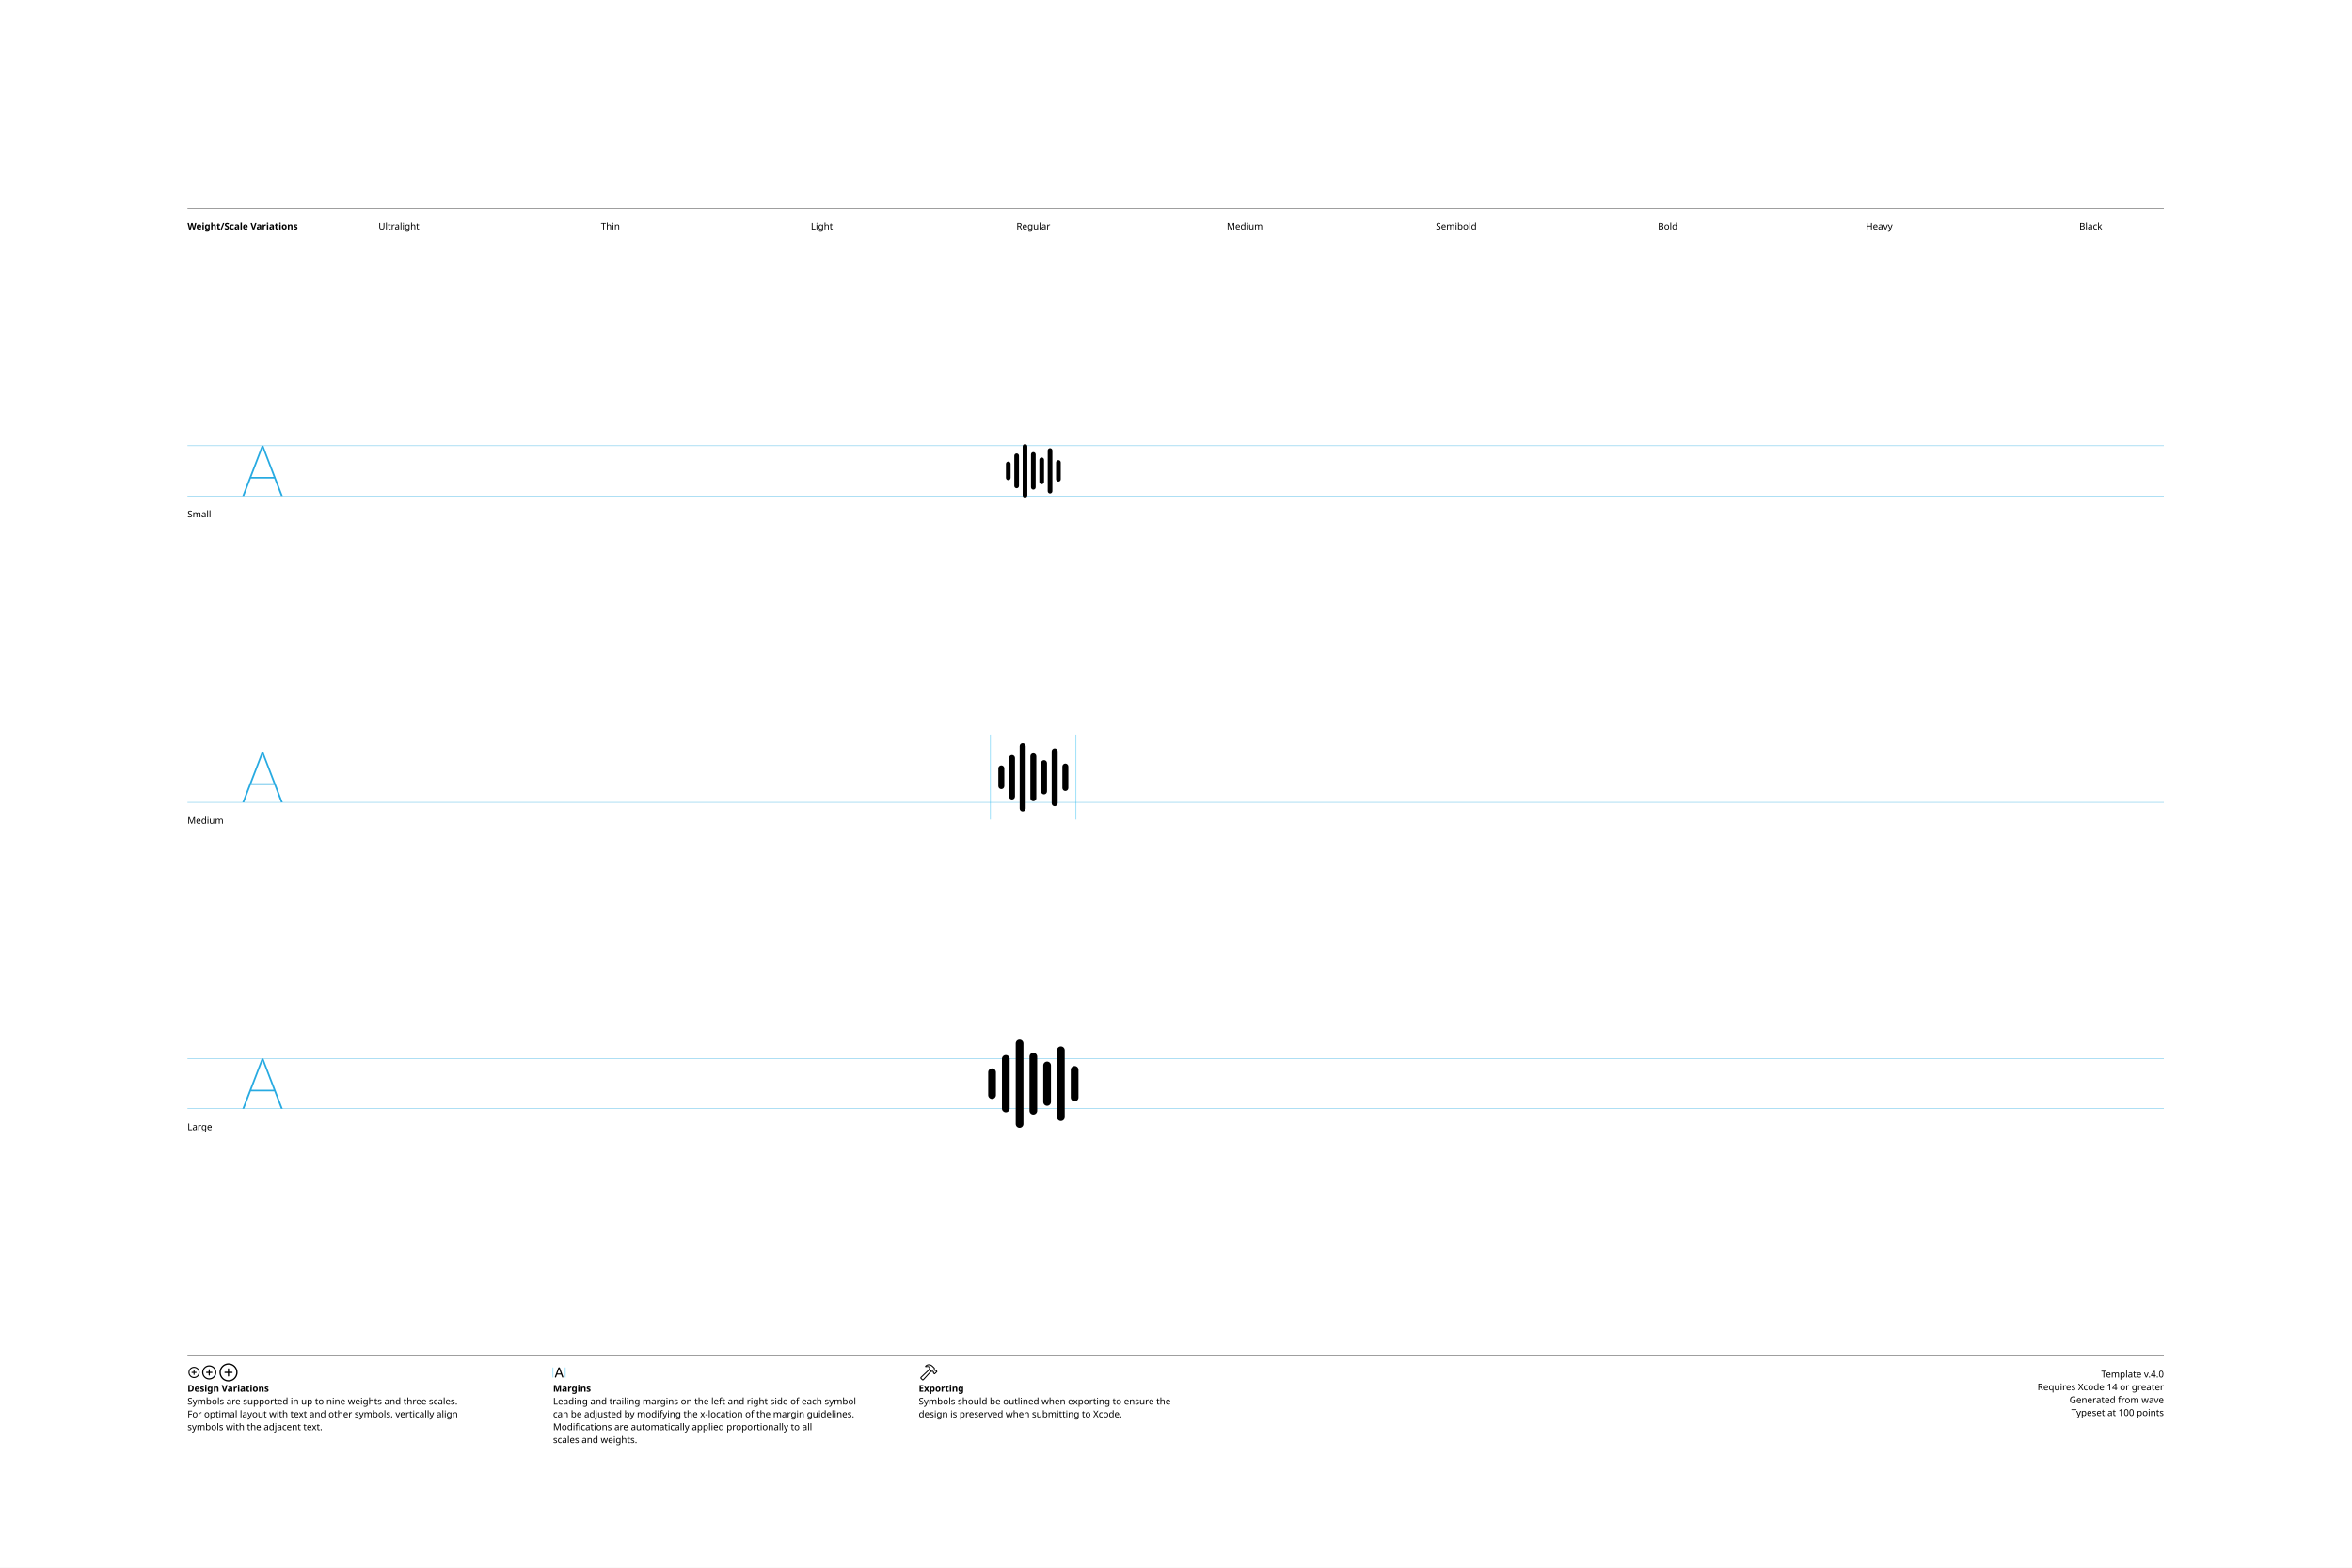
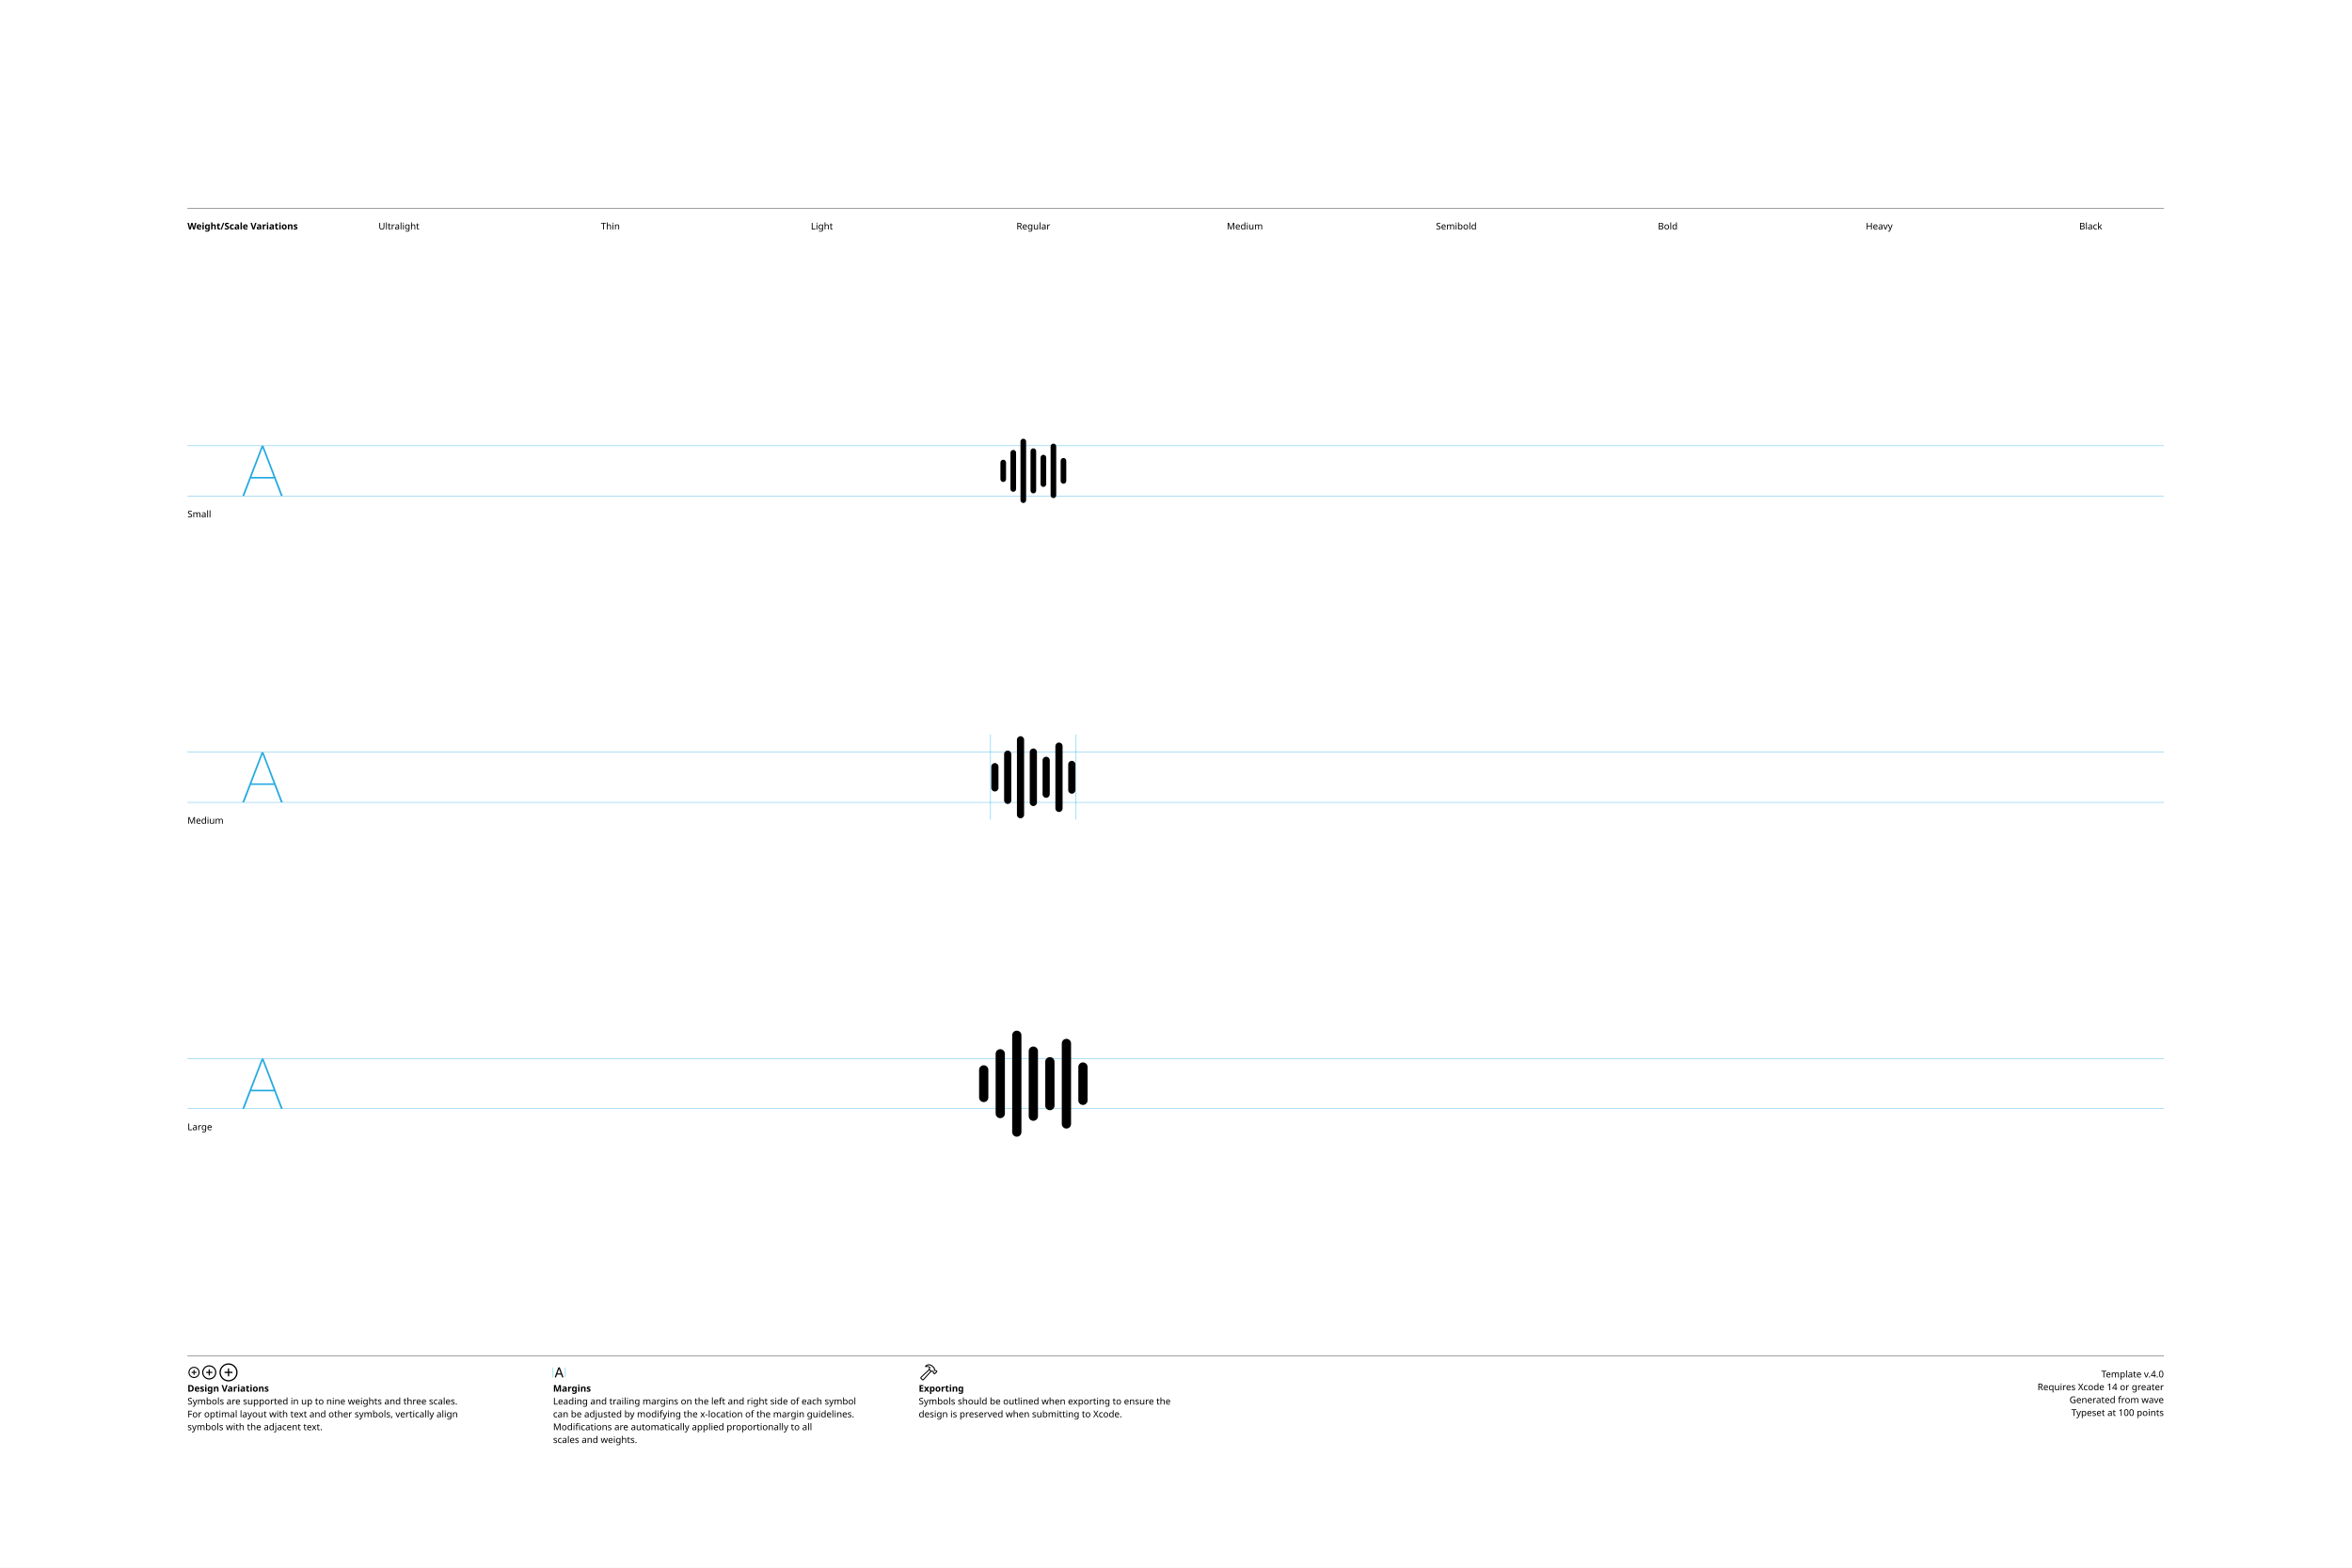
<svg xmlns="http://www.w3.org/2000/svg" version="1.1" width="3300" height="2200">
  <g id="Notes">
    <rect height="2200" id="artboard" style="fill:white;opacity:1" width="3300" x="0" y="0" />
    <line style="fill:none;stroke:black;opacity:1;stroke-width:0.5;" x1="263" x2="3036" y1="292" y2="292" />
    <text style="stroke:none;fill:black;font-family:sans-serif;font-size:13;font-weight:bold;" transform="matrix(1 0 0 1 263 322)">Weight/Scale Variations</text>
    <text style="stroke:none;fill:black;font-family:sans-serif;font-size:13;text-anchor:middle;" transform="matrix(1 0 0 1 559.711 322)">Ultralight</text>
    <text style="stroke:none;fill:black;font-family:sans-serif;font-size:13;text-anchor:middle;" transform="matrix(1 0 0 1 856.422 322)">Thin</text>
    <text style="stroke:none;fill:black;font-family:sans-serif;font-size:13;text-anchor:middle;" transform="matrix(1 0 0 1 1153.13 322)">Light</text>
    <text style="stroke:none;fill:black;font-family:sans-serif;font-size:13;text-anchor:middle;" transform="matrix(1 0 0 1 1449.84 322)">Regular</text>
    <text style="stroke:none;fill:black;font-family:sans-serif;font-size:13;text-anchor:middle;" transform="matrix(1 0 0 1 1746.56 322)">Medium</text>
    <text style="stroke:none;fill:black;font-family:sans-serif;font-size:13;text-anchor:middle;" transform="matrix(1 0 0 1 2043.27 322)">Semibold</text>
    <text style="stroke:none;fill:black;font-family:sans-serif;font-size:13;text-anchor:middle;" transform="matrix(1 0 0 1 2339.98 322)">Bold</text>
    <text style="stroke:none;fill:black;font-family:sans-serif;font-size:13;text-anchor:middle;" transform="matrix(1 0 0 1 2636.69 322)">Heavy</text>
    <text style="stroke:none;fill:black;font-family:sans-serif;font-size:13;text-anchor:middle;" transform="matrix(1 0 0 1 2933.4 322)">Black</text>
    <line style="fill:none;stroke:black;opacity:1;stroke-width:0.5;" x1="263" x2="3036" y1="1903" y2="1903" />
    <g transform="matrix(1 0 0 1 263 1933)">
      <path d="M9.248 0.83C13.555 0.83 17.139-2.744 17.139-7.051C17.139-11.357 13.545-14.932 9.238-14.932C4.941-14.932 1.367-11.357 1.367-7.051C1.367-2.744 4.951 0.83 9.248 0.83ZM9.248-0.654C5.703-0.654 2.871-3.496 2.871-7.051C2.871-10.605 5.693-13.447 9.238-13.447C12.793-13.447 15.645-10.605 15.645-7.051C15.645-3.496 12.803-0.654 9.248-0.654ZM5.654-7.051C5.654-6.621 5.957-6.328 6.406-6.328L8.506-6.328L8.506-4.209C8.506-3.77 8.799-3.467 9.229-3.467C9.678-3.467 9.971-3.77 9.971-4.209L9.971-6.328L12.09-6.328C12.529-6.328 12.832-6.621 12.832-7.051C12.832-7.49 12.529-7.793 12.09-7.793L9.971-7.793L9.971-9.902C9.971-10.352 9.678-10.654 9.229-10.654C8.799-10.654 8.506-10.352 8.506-9.902L8.506-7.793L6.406-7.793C5.957-7.793 5.654-7.49 5.654-7.051Z" />
    </g>
    <g transform="matrix(1 0 0 1 281.867 1933)">
      <path d="M11.709 2.91C17.158 2.91 21.67-1.611 21.67-7.051C21.67-12.5 17.148-17.012 11.699-17.012C6.26-17.012 1.748-12.5 1.748-7.051C1.748-1.611 6.27 2.91 11.709 2.91ZM11.709 1.25C7.1 1.25 3.418-2.441 3.418-7.051C3.418-11.66 7.09-15.352 11.699-15.352C16.309-15.352 20.01-11.66 20.01-7.051C20.01-2.441 16.318 1.25 11.709 1.25ZM7.178-7.051C7.178-6.572 7.51-6.25 8.008-6.25L10.879-6.25L10.879-3.369C10.879-2.881 11.211-2.539 11.69-2.539C12.178-2.539 12.52-2.871 12.52-3.369L12.52-6.25L15.4-6.25C15.889-6.25 16.23-6.572 16.23-7.051C16.23-7.539 15.889-7.881 15.4-7.881L12.52-7.881L12.52-10.752C12.52-11.25 12.178-11.592 11.69-11.592C11.211-11.592 10.879-11.25 10.879-10.752L10.879-7.881L8.008-7.881C7.51-7.881 7.178-7.539 7.178-7.051Z" />
    </g>
    <g transform="matrix(1 0 0 1 305.646 1933)">
      <path d="M14.971 5.664C21.934 5.664 27.695-0.098 27.695-7.051C27.695-14.014 21.924-19.775 14.961-19.775C8.008-19.775 2.256-14.014 2.256-7.051C2.256-0.098 8.018 5.664 14.971 5.664ZM14.971 3.848C8.936 3.848 4.082-1.016 4.082-7.051C4.082-13.096 8.926-17.949 14.961-17.949C21.006-17.949 25.869-13.096 25.869-7.051C25.869-1.016 21.016 3.848 14.971 3.848ZM9.199-7.051C9.199-6.533 9.57-6.172 10.117-6.172L14.062-6.172L14.062-2.217C14.062-1.68 14.434-1.299 14.951-1.299C15.488-1.299 15.859-1.67 15.859-2.217L15.859-6.172L19.814-6.172C20.352-6.172 20.732-6.533 20.732-7.051C20.732-7.598 20.361-7.969 19.814-7.969L15.859-7.969L15.859-11.914C15.859-12.461 15.488-12.842 14.951-12.842C14.434-12.842 14.062-12.461 14.062-11.914L14.062-7.969L10.117-7.969C9.57-7.969 9.199-7.598 9.199-7.051Z" />
    </g>
    <text style="stroke:none;fill:black;font-family:sans-serif;font-size:13;font-weight:bold;" transform="matrix(1 0 0 1 263 1953)">Design Variations</text>
    <text style="stroke:none;fill:black;font-family:sans-serif;font-size:13;" transform="matrix(1 0 0 1 263 1971)">Symbols are supported in up to nine weights and three scales.</text>
    <text style="stroke:none;fill:black;font-family:sans-serif;font-size:13;" transform="matrix(1 0 0 1 263 1989)">For optimal layout with text and other symbols, vertically align</text>
    <text style="stroke:none;fill:black;font-family:sans-serif;font-size:13;" transform="matrix(1 0 0 1 263 2007)">symbols with the adjacent text.</text>
    <line style="fill:none;stroke:#00AEEF;stroke-width:0.5;opacity:1.0;" x1="776" x2="776" y1="1919" y2="1933" />
    <g transform="matrix(1 0 0 1 776 1933)">
      <path d="M3.311 0.156C3.828 0.156 4.082-0.039 4.268-0.586L5.527-4.033L11.289-4.033L12.549-0.586C12.734-0.039 12.988 0.156 13.496 0.156C14.014 0.156 14.346-0.156 14.346-0.645C14.346-0.811 14.316-0.967 14.238-1.172L9.658-13.369C9.434-13.965 9.033-14.268 8.408-14.268C7.803-14.268 7.393-13.975 7.178-13.379L2.598-1.162C2.52-0.957 2.49-0.801 2.49-0.635C2.49-0.146 2.803 0.156 3.311 0.156ZM6.006-5.518L8.379-12.09L8.428-12.09L10.801-5.518Z" />
    </g>
    <line style="fill:none;stroke:#00AEEF;stroke-width:0.5;opacity:1.0;" x1="793.197" x2="793.197" y1="1919" y2="1933" />
    <text style="stroke:none;fill:black;font-family:sans-serif;font-size:13;font-weight:bold;" transform="matrix(1 0 0 1 776 1953)">Margins</text>
    <text style="stroke:none;fill:black;font-family:sans-serif;font-size:13;" transform="matrix(1 0 0 1 776 1971)">Leading and trailing margins on the left and right side of each symbol</text>
    <text style="stroke:none;fill:black;font-family:sans-serif;font-size:13;" transform="matrix(1 0 0 1 776 1989)">can be adjusted by modifying the x-location of the margin guidelines.</text>
    <text style="stroke:none;fill:black;font-family:sans-serif;font-size:13;" transform="matrix(1 0 0 1 776 2007)">Modifications are automatically applied proportionally to all</text>
    <text style="stroke:none;fill:black;font-family:sans-serif;font-size:13;" transform="matrix(1 0 0 1 776 2025)">scales and weights.</text>
    <g transform="matrix(1 0 0 1 1289 1933)">
      <path d="M2.842 1.865L4.541 3.574C5.4 4.443 6.387 4.385 7.314 3.359L18.008-8.428L17.041-9.404L6.426 2.275C6.074 2.676 5.742 2.773 5.273 2.305L4.102 1.143C3.633 0.684 3.74 0.342 4.141-0.02L15.615-10.82L14.639-11.787L3.047-0.898C2.061 0.02 1.982 0.996 2.842 1.865ZM9.258-16.328C8.838-15.918 8.809-15.342 9.043-14.951C9.277-14.59 9.736-14.355 10.381-14.521C11.846-14.863 13.369-14.922 14.795-13.984L14.209-12.529C13.867-11.699 14.043-11.113 14.58-10.566L16.875-8.252C17.363-7.764 17.773-7.744 18.34-7.842L19.404-8.037L20.068-7.363L20.029-6.807C19.99-6.309 20.117-5.928 20.605-5.449L21.367-4.707C21.846-4.229 22.461-4.199 22.93-4.668L25.84-7.588C26.309-8.057 26.289-8.652 25.811-9.131L25.039-9.893C24.561-10.371 24.189-10.527 23.711-10.488L23.135-10.44L22.49-11.074L22.734-12.197C22.861-12.764 22.705-13.203 22.119-13.789L19.922-15.977C16.582-19.297 12.148-19.219 9.258-16.328ZM10.752-15.957C13.184-17.734 16.475-17.432 18.701-15.205L21.133-12.793C21.367-12.559 21.406-12.373 21.338-12.031L21.016-10.547L22.52-9.062L23.506-9.121C23.76-9.131 23.838-9.111 24.033-8.916L24.609-8.34L22.168-5.898L21.592-6.475C21.396-6.67 21.367-6.748 21.377-7.012L21.445-7.988L19.951-9.473L18.428-9.219C18.105-9.15 17.959-9.18 17.715-9.414L15.713-11.416C15.459-11.65 15.43-11.816 15.586-12.188L16.465-14.277C14.902-15.732 12.871-16.357 10.84-15.762C10.684-15.723 10.625-15.85 10.752-15.957Z" />
    </g>
    <text style="stroke:none;fill:black;font-family:sans-serif;font-size:13;font-weight:bold;" transform="matrix(1 0 0 1 1289 1953)">Exporting</text>
    <text style="stroke:none;fill:black;font-family:sans-serif;font-size:13;" transform="matrix(1 0 0 1 1289 1971)">Symbols should be outlined when exporting to ensure the</text>
    <text style="stroke:none;fill:black;font-family:sans-serif;font-size:13;" transform="matrix(1 0 0 1 1289 1989)">design is preserved when submitting to Xcode.</text>
    <text id="template-version" style="stroke:none;fill:black;font-family:sans-serif;font-size:13;text-anchor:end;" transform="matrix(1 0 0 1 3036 1933)">Template v.4.0</text>
    <text style="stroke:none;fill:black;font-family:sans-serif;font-size:13;text-anchor:end;" transform="matrix(1 0 0 1 3036 1951)">Requires Xcode 14 or greater</text>
    <text id="descriptive-name" style="stroke:none;fill:black;font-family:sans-serif;font-size:13;text-anchor:end;" transform="matrix(1 0 0 1 3036 1969)">Generated from wave</text>
    <text style="stroke:none;fill:black;font-family:sans-serif;font-size:13;text-anchor:end;" transform="matrix(1 0 0 1 3036 1987)">Typeset at 100 points</text>
    <text style="stroke:none;fill:black;font-family:sans-serif;font-size:13;" transform="matrix(1 0 0 1 263 726)">Small</text>
    <text style="stroke:none;fill:black;font-family:sans-serif;font-size:13;" transform="matrix(1 0 0 1 263 1156)">Medium</text>
    <text style="stroke:none;fill:black;font-family:sans-serif;font-size:13;" transform="matrix(1 0 0 1 263 1586)">Large</text>
  </g>
  <g id="Guides">
    <g id="H-reference" style="fill:#27AAE1;stroke:none;" transform="matrix(1 0 0 1 339 696)">
      <path d="M0.994 0L3.638 0L29.328-67.132L30.03-67.132L30.03-70.459L28.123-70.459ZM11.688-24.48L46.981-24.48L46.231-26.729L12.438-26.729ZM55.12 0L57.764 0L30.638-70.459L29.433-70.459L29.433-67.132Z" />
    </g>
    <line id="Baseline-S" style="fill:none;stroke:#27AAE1;opacity:1;stroke-width:0.5;" x1="263" x2="3036" y1="696" y2="696" />
    <line id="Capline-S" style="fill:none;stroke:#27AAE1;opacity:1;stroke-width:0.5;" x1="263" x2="3036" y1="625.541" y2="625.541" />
    <g id="H-reference" style="fill:#27AAE1;stroke:none;" transform="matrix(1 0 0 1 339 1126)">
      <path d="M0.994 0L3.638 0L29.328-67.132L30.03-67.132L30.03-70.459L28.123-70.459ZM11.688-24.48L46.981-24.48L46.231-26.729L12.438-26.729ZM55.12 0L57.764 0L30.638-70.459L29.433-70.459L29.433-67.132Z" />
    </g>
    <line id="Baseline-M" style="fill:none;stroke:#27AAE1;opacity:1;stroke-width:0.5;" x1="263" x2="3036" y1="1126" y2="1126" />
    <line id="Capline-M" style="fill:none;stroke:#27AAE1;opacity:1;stroke-width:0.5;" x1="263" x2="3036" y1="1055.54" y2="1055.54" />
    <g id="H-reference" style="fill:#27AAE1;stroke:none;" transform="matrix(1 0 0 1 339 1556)">
      <path d="M0.994 0L3.638 0L29.328-67.132L30.03-67.132L30.03-70.459L28.123-70.459ZM11.688-24.48L46.981-24.48L46.231-26.729L12.438-26.729ZM55.12 0L57.764 0L30.638-70.459L29.433-70.459L29.433-67.132Z" />
    </g>
    <line id="Baseline-L" style="fill:none;stroke:#27AAE1;opacity:1;stroke-width:0.5;" x1="263" x2="3036" y1="1556" y2="1556" />
    <line id="Capline-L" style="fill:none;stroke:#27AAE1;opacity:1;stroke-width:0.5;" x1="263" x2="3036" y1="1485.54" y2="1485.54" />
    <line id="left-margin-Regular-M" style="fill:none;stroke:#00AEEF;stroke-width:0.5;opacity:1.0;" x1="1389.82" x2="1389.82" y1="1030.79" y2="1150.12" />
    <line id="right-margin-Regular-M" style="fill:none;stroke:#00AEEF;stroke-width:0.5;opacity:1.0;" x1="1509.87" x2="1509.87" y1="1030.79" y2="1150.12" />
  </g>
  <g id="Symbols">
    <g id="Regular-L">
-       <path d="M1386.509 1504.679A5.407 5.407 0 0 1 1397.322 1504.679L1397.322 1536.861A5.407 5.407 0 0 1 1386.509 1536.861ZM1405.819 1485.884A5.407 5.407 0 0 1 1416.632 1485.884L1416.632 1555.656A5.407 5.407 0 0 1 1405.819 1555.656ZM1425.128 1464.257A5.407 5.407 0 0 1 1435.942 1464.257L1435.942 1577.283A5.407 5.407 0 0 1 1425.128 1577.283ZM1444.438 1482.794A5.407 5.407 0 0 1 1455.252 1482.794L1455.252 1558.746A5.407 5.407 0 0 1 1444.438 1558.746ZM1463.748 1495.152A5.407 5.407 0 0 1 1474.562 1495.152L1474.562 1546.388A5.407 5.407 0 0 1 1463.748 1546.388ZM1483.058 1473.783A5.407 5.407 0 0 1 1493.871 1473.783L1493.871 1567.757A5.407 5.407 0 0 1 1483.058 1567.757ZM1502.368 1501.331A5.407 5.407 0 0 1 1513.181 1501.331L1513.181 1540.209A5.407 5.407 0 0 1 1502.368 1540.209Z" />
+       <path d="M1373.735 1501.433A6.497 6.497 0 0 1 1386.729 1501.433L1386.729 1540.107A6.497 6.497 0 0 1 1373.735 1540.107ZM1396.939 1478.848A6.497 6.497 0 0 1 1409.934 1478.848L1409.934 1562.692A6.497 6.497 0 0 1 1396.939 1562.692ZM1420.144 1452.859A6.497 6.497 0 0 1 1433.138 1452.859L1433.138 1588.681A6.497 6.497 0 0 1 1420.144 1588.681ZM1443.348 1475.135A6.497 6.497 0 0 1 1456.342 1475.135L1456.342 1566.405A6.497 6.497 0 0 1 1443.348 1566.405ZM1466.552 1489.986A6.497 6.497 0 0 1 1479.546 1489.986L1479.546 1551.554A6.497 6.497 0 0 1 1466.552 1551.554ZM1489.756 1464.306A6.497 6.497 0 0 1 1502.751 1464.306L1502.751 1577.234A6.497 6.497 0 0 1 1489.756 1577.234ZM1512.961 1497.411A6.497 6.497 0 0 1 1525.955 1497.411L1525.955 1544.129A6.497 6.497 0 0 1 1512.961 1544.129Z" />
    </g>
    <g id="Regular-M">
-       <path d="M1400.747 1078.296A4.191 4.191 0 0 1 1409.130 1078.296L1409.130 1103.244A4.191 4.191 0 0 1 1400.747 1103.244ZM1415.716 1063.726A4.191 4.191 0 0 1 1424.099 1063.726L1424.099 1117.814A4.191 4.191 0 0 1 1415.716 1117.814ZM1430.685 1046.961A4.191 4.191 0 0 1 1439.067 1046.961L1439.067 1134.579A4.191 4.191 0 0 1 1430.685 1134.579ZM1445.654 1061.331A4.191 4.191 0 0 1 1454.036 1061.331L1454.036 1120.209A4.191 4.191 0 0 1 1445.654 1120.209ZM1460.623 1070.911A4.191 4.191 0 0 1 1469.005 1070.911L1469.005 1110.629A4.191 4.191 0 0 1 1460.623 1110.629ZM1475.591 1054.346A4.191 4.191 0 0 1 1483.974 1054.346L1483.974 1127.194A4.191 4.191 0 0 1 1475.591 1127.194ZM1490.560 1075.701A4.191 4.191 0 0 1 1498.943 1075.701L1498.943 1105.839A4.191 4.191 0 0 1 1490.560 1105.839Z" />
+       <path d="M1390.845 1075.780A5.037 5.037 0 0 1 1400.918 1075.780L1400.918 1105.760A5.037 5.037 0 0 1 1390.845 1105.760ZM1408.833 1058.272A5.037 5.037 0 0 1 1418.906 1058.272L1418.906 1123.268A5.037 5.037 0 0 1 1408.833 1123.268ZM1426.821 1038.126A5.037 5.037 0 0 1 1436.894 1038.126L1436.894 1143.414A5.037 5.037 0 0 1 1426.821 1143.414ZM1444.808 1055.394A5.037 5.037 0 0 1 1454.882 1055.394L1454.882 1126.146A5.037 5.037 0 0 1 1444.808 1126.146ZM1462.796 1066.906A5.037 5.037 0 0 1 1472.869 1066.906L1472.869 1114.634A5.037 5.037 0 0 1 1462.796 1114.634ZM1480.784 1047.000A5.037 5.037 0 0 1 1490.857 1047.000L1490.857 1134.540A5.037 5.037 0 0 1 1480.784 1134.540ZM1498.772 1072.662A5.037 5.037 0 0 1 1508.845 1072.662L1508.845 1108.878A5.037 5.037 0 0 1 1498.772 1108.878Z" />
    </g>
    <g id="Regular-S">
-       <path d="M1411.401 651.003A3.282 3.282 0 0 1 1417.965 651.003L1417.965 670.538A3.282 3.282 0 0 1 1411.401 670.538ZM1423.122 639.595A3.282 3.282 0 0 1 1429.686 639.595L1429.686 681.946A3.282 3.282 0 0 1 1423.122 681.946ZM1434.843 626.468A3.282 3.282 0 0 1 1441.406 626.468L1441.406 695.073A3.282 3.282 0 0 1 1434.843 695.073ZM1446.563 637.720A3.282 3.282 0 0 1 1453.127 637.720L1453.127 683.821A3.282 3.282 0 0 1 1446.563 683.821ZM1458.284 645.221A3.282 3.282 0 0 1 1464.847 645.221L1464.847 676.320A3.282 3.282 0 0 1 1458.284 676.320ZM1470.004 632.250A3.282 3.282 0 0 1 1476.568 632.250L1476.568 689.291A3.282 3.282 0 0 1 1470.004 689.291ZM1481.725 648.972A3.282 3.282 0 0 1 1488.289 648.972L1488.289 672.569A3.282 3.282 0 0 1 1481.725 672.569Z" />
+       <path d="M1403.648 649.033A3.944 3.944 0 0 1 1411.535 649.033L1411.535 672.508A3.944 3.944 0 0 1 1403.648 672.508ZM1417.732 635.325A3.944 3.944 0 0 1 1425.620 635.325L1425.620 686.216A3.944 3.944 0 0 1 1417.732 686.216ZM1431.817 619.550A3.944 3.944 0 0 1 1439.704 619.550L1439.704 701.991A3.944 3.944 0 0 1 1431.817 701.991ZM1445.901 633.071A3.944 3.944 0 0 1 1453.789 633.071L1453.789 688.470A3.944 3.944 0 0 1 1445.901 688.470ZM1459.986 642.085A3.944 3.944 0 0 1 1467.873 642.085L1467.873 679.456A3.944 3.944 0 0 1 1459.986 679.456ZM1474.070 626.498A3.944 3.944 0 0 1 1481.958 626.498L1481.958 695.043A3.944 3.944 0 0 1 1474.070 695.043ZM1488.155 646.592A3.944 3.944 0 0 1 1496.042 646.592L1496.042 674.949A3.944 3.944 0 0 1 1488.155 674.949Z" />
    </g>
  </g>
</svg>
